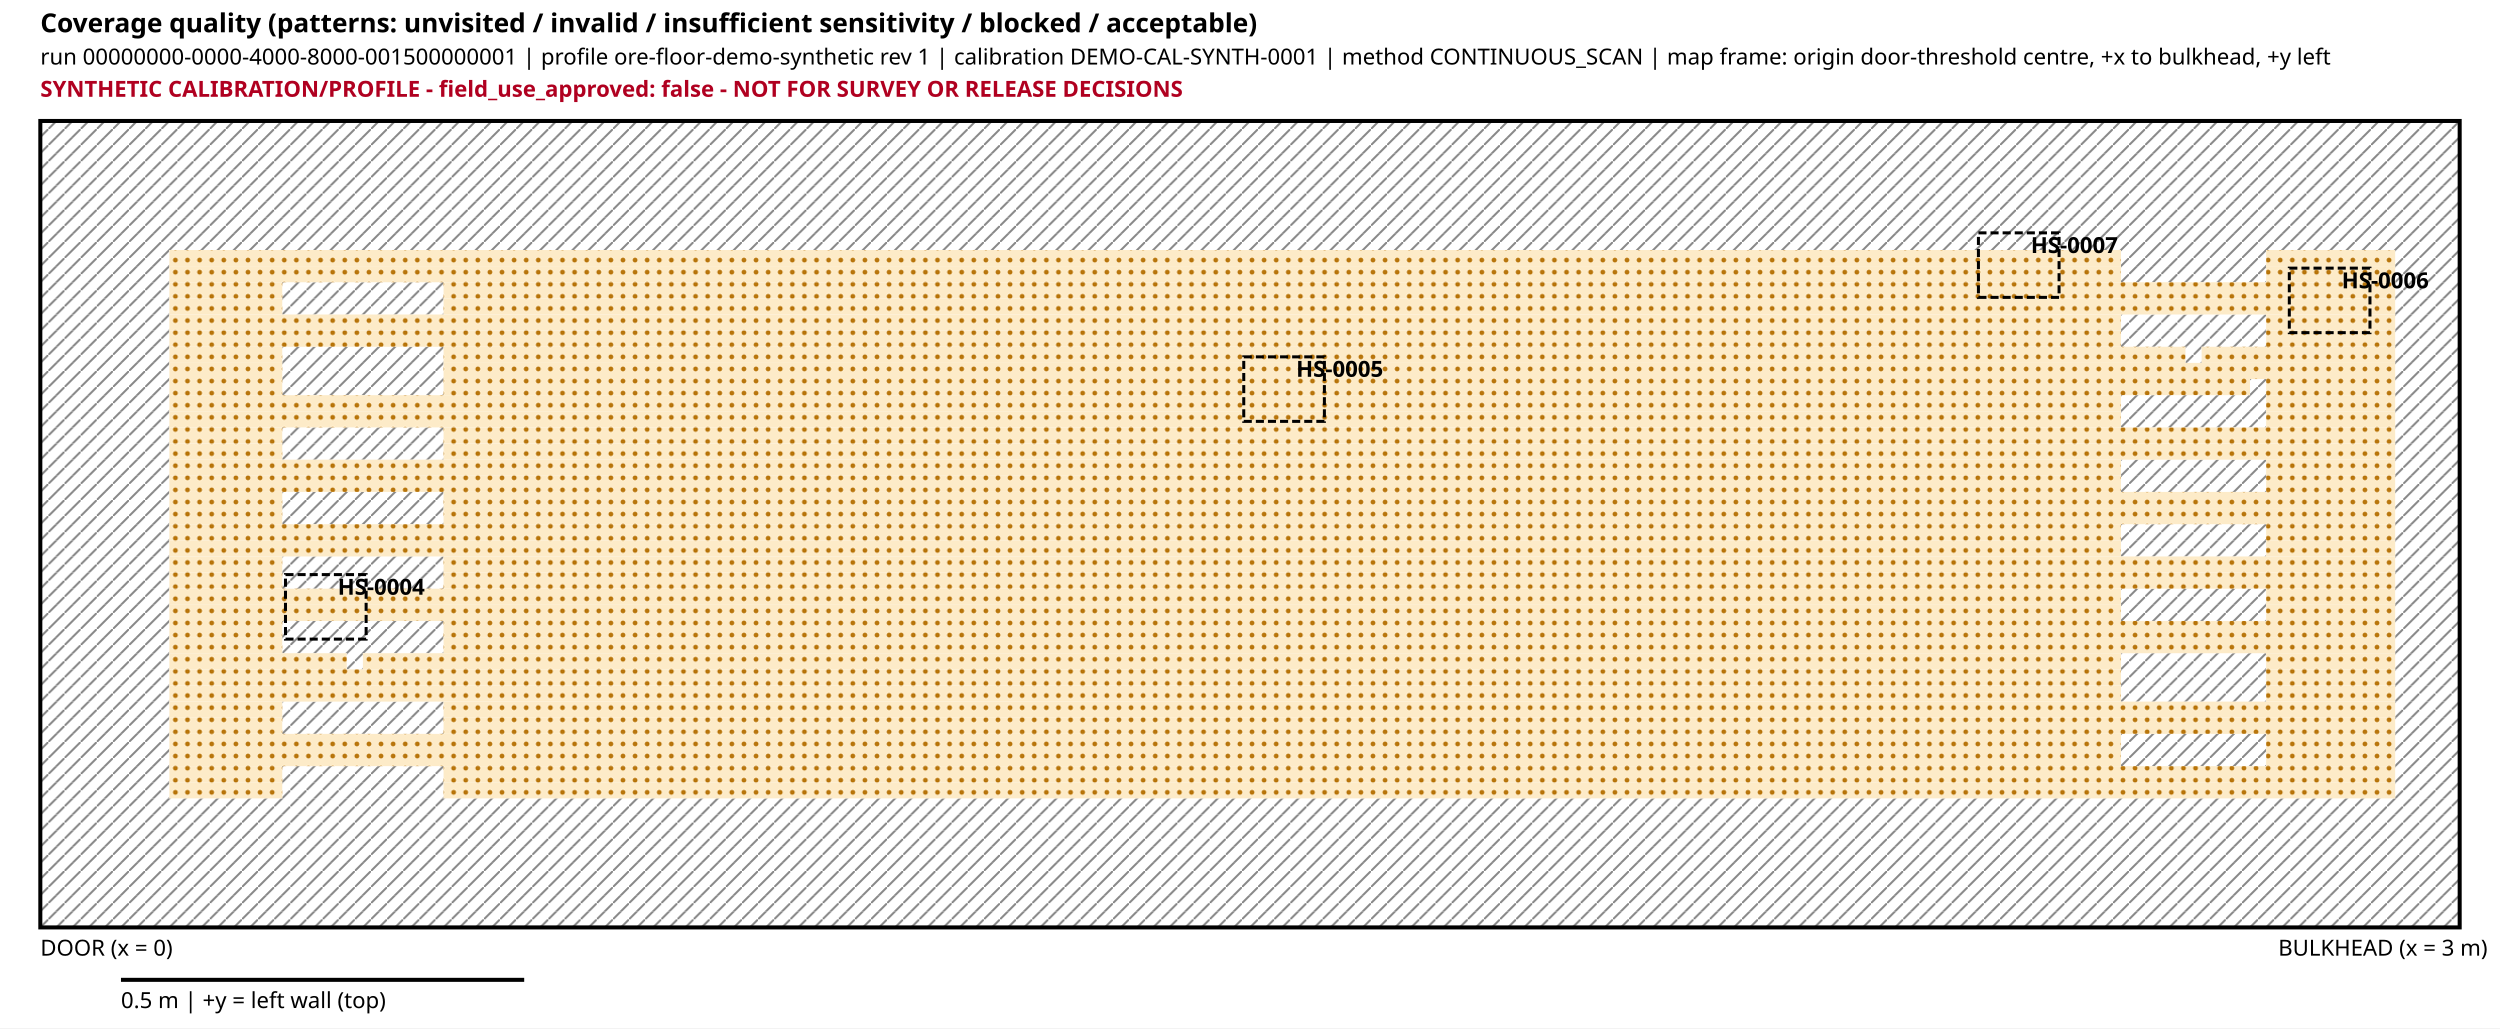
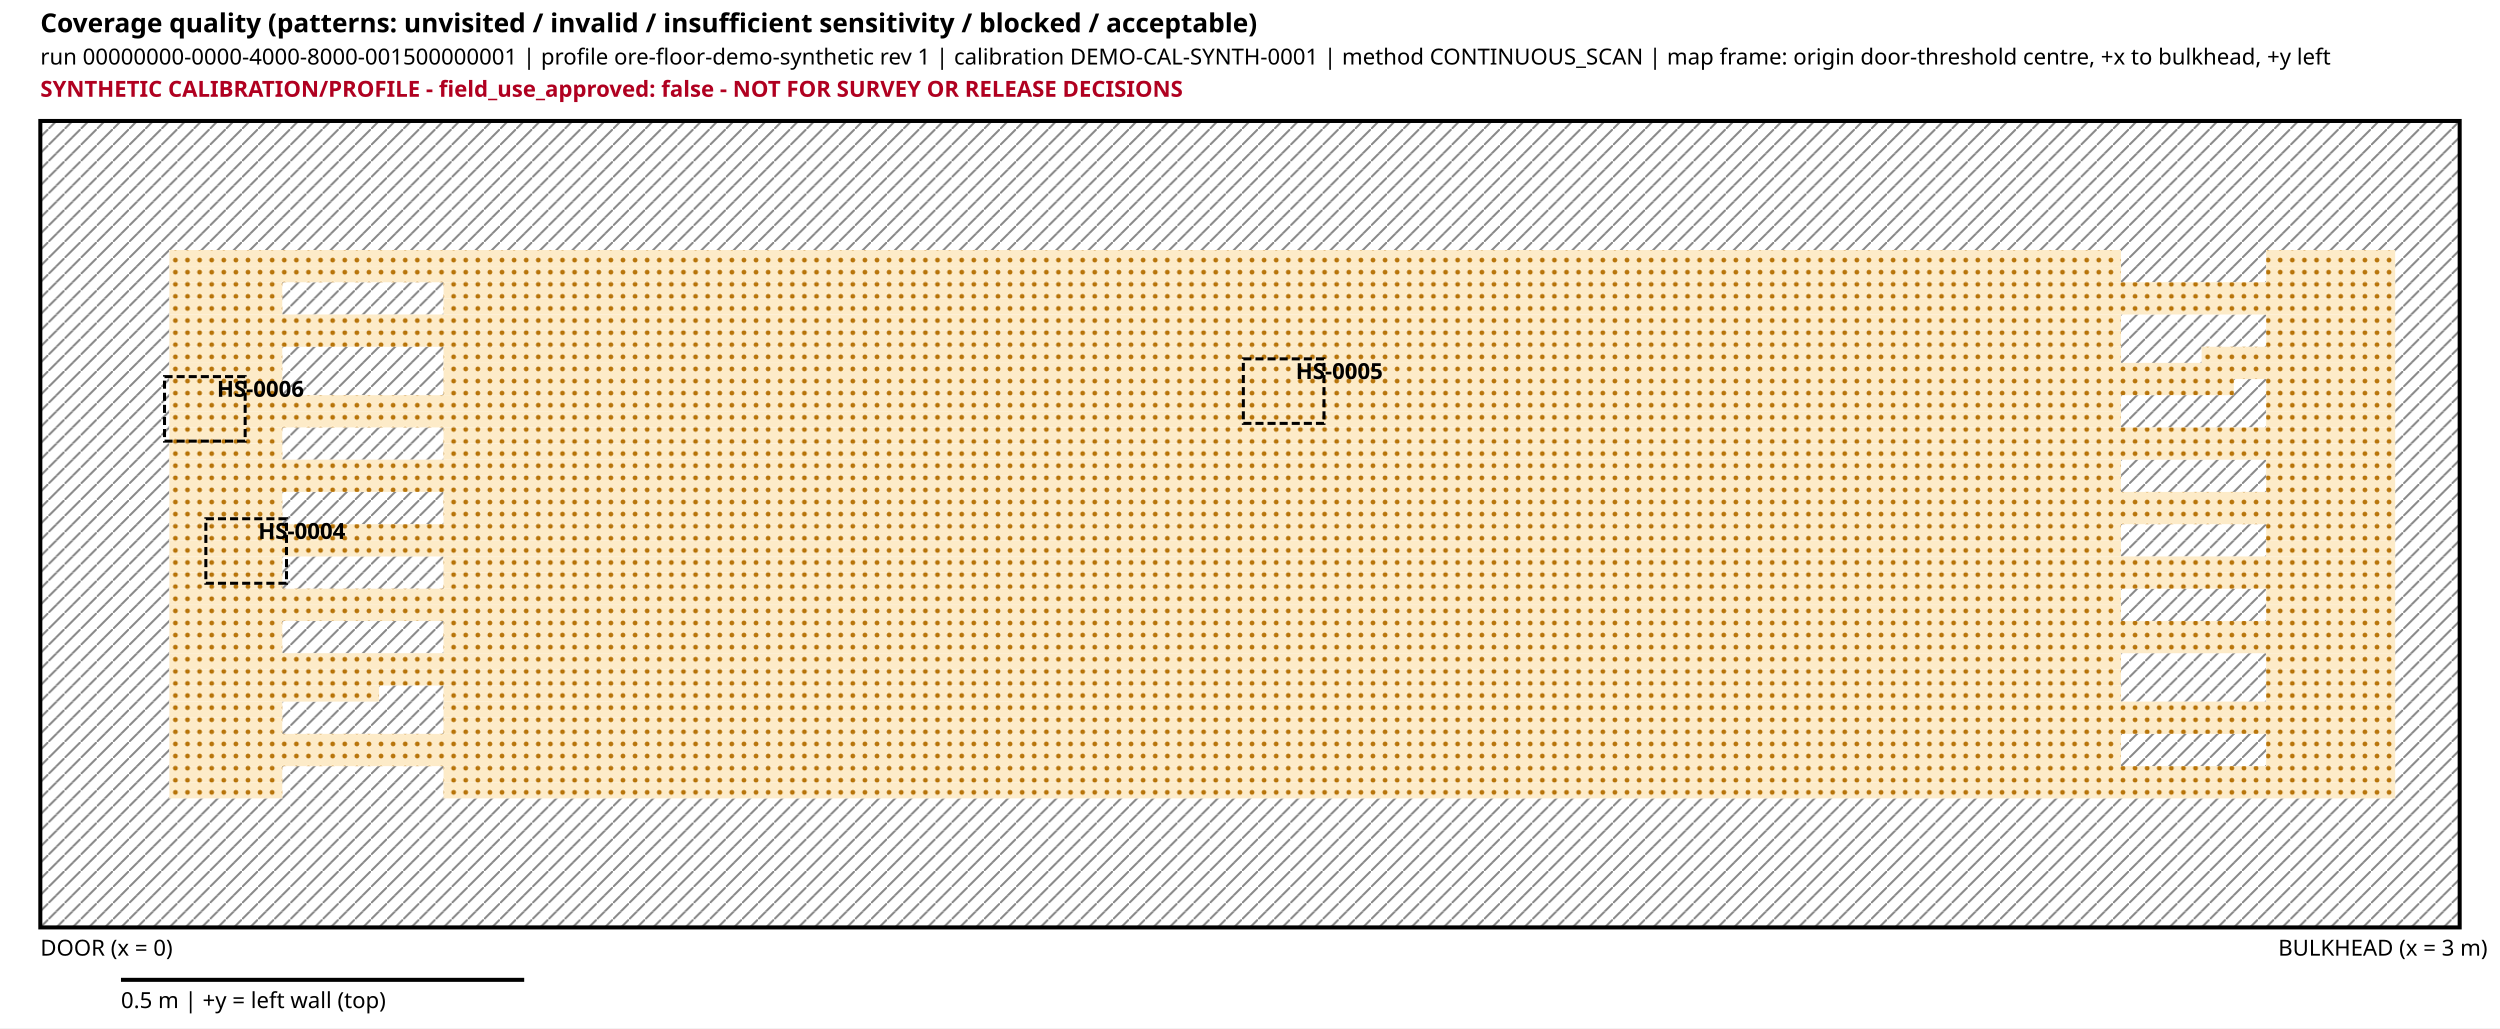
<svg xmlns="http://www.w3.org/2000/svg" width="1240" height="510" viewBox="0 0 1240 510" font-family="sans-serif" font-size="11">
  <defs>
    <pattern id="p-UNVISITED" width="8" height="8" patternUnits="userSpaceOnUse">
      <rect width="8" height="8" fill="#fff" />
      <path d="M0 8L8 0" stroke="#888" stroke-width="1" />
    </pattern>
    <pattern id="p-INVALID_DATA" width="8" height="8" patternUnits="userSpaceOnUse">
      <rect width="8" height="8" fill="#f6d5d5" />
      <path d="M0 0L8 8M0 8L8 0" stroke="#c83c3c" stroke-width="1" />
    </pattern>
    <pattern id="p-INSUFFICIENT_SENSITIVITY" width="6" height="6" patternUnits="userSpaceOnUse">
      <rect width="6" height="6" fill="#fdebc8" />
      <circle cx="3" cy="3" r="1.2" fill="#b9770e" />
    </pattern>
    <pattern id="p-BLOCKED" width="8" height="8" patternUnits="userSpaceOnUse">
      <rect width="8" height="8" fill="#e4dcf0" />
      <path d="M0 4H8" stroke="#785aa0" stroke-width="2" />
    </pattern>
    <pattern id="p-EXCLUDED" width="8" height="8" patternUnits="userSpaceOnUse">
      <rect width="8" height="8" fill="#5a5a5a" />
    </pattern>
    <pattern id="p-ACCEPTABLE" width="8" height="8" patternUnits="userSpaceOnUse">
      <rect width="8" height="8" fill="#2e8b57" />
    </pattern>
  </defs>
  <rect width="1240" height="510" fill="#fff" />
  <text x="20" y="16" font-size="13" font-weight="bold">Coverage quality (patterns: unvisited / invalid / insufficient sensitivity / blocked / acceptable)</text>
  <text x="20" y="32">run 00000000-0000-4000-8000-001500000001 | profile ore-floor-demo-synthetic rev 1 | calibration DEMO-CAL-SYNTH-0001 | method CONTINUOUS_SCAN | map frame: origin door-threshold centre, +x to bulkhead, +y left</text>
  <text x="20" y="48" fill="#b00020" font-weight="bold">SYNTHETIC CALIBRATION/PROFILE - field_use_approved: false - NOT FOR SURVEY OR RELEASE DECISIONS</text>
  <rect x="20.0" y="452.0" width="1200.0" height="8.0" fill="url(#p-UNVISITED)" />
  <rect x="20.0" y="444.0" width="1200.0" height="8.0" fill="url(#p-UNVISITED)" />
  <rect x="20.0" y="436.0" width="1200.0" height="8.0" fill="url(#p-UNVISITED)" />
  <rect x="20.0" y="428.0" width="1200.0" height="8.0" fill="url(#p-UNVISITED)" />
  <rect x="20.0" y="420.0" width="1200.0" height="8.0" fill="url(#p-UNVISITED)" />
  <rect x="20.0" y="412.0" width="1200.0" height="8.0" fill="url(#p-UNVISITED)" />
  <rect x="20.0" y="404.0" width="1200.0" height="8.0" fill="url(#p-UNVISITED)" />
  <rect x="20.0" y="396.0" width="1200.0" height="8.0" fill="url(#p-UNVISITED)" />
  <rect x="20.0" y="388.0" width="64.0" height="8.0" fill="url(#p-UNVISITED)" />
  <rect x="140.0" y="388.0" width="80.0" height="8.0" fill="url(#p-UNVISITED)" />
  <rect x="1188.0" y="388.0" width="32.0" height="8.0" fill="url(#p-UNVISITED)" />
  <rect x="20.0" y="380.0" width="64.0" height="8.0" fill="url(#p-UNVISITED)" />
  <rect x="140.0" y="380.0" width="80.0" height="8.0" fill="url(#p-UNVISITED)" />
  <rect x="1188.0" y="380.0" width="32.0" height="8.0" fill="url(#p-UNVISITED)" />
  <rect x="20.0" y="372.0" width="64.0" height="8.0" fill="url(#p-UNVISITED)" />
  <rect x="1052.0" y="372.0" width="72.0" height="8.0" fill="url(#p-UNVISITED)" />
  <rect x="1188.0" y="372.0" width="32.0" height="8.0" fill="url(#p-UNVISITED)" />
  <rect x="20.0" y="364.0" width="64.0" height="8.0" fill="url(#p-UNVISITED)" />
  <rect x="1052.0" y="364.0" width="72.0" height="8.0" fill="url(#p-UNVISITED)" />
  <rect x="1188.0" y="364.0" width="32.0" height="8.0" fill="url(#p-UNVISITED)" />
  <rect x="20.0" y="356.0" width="64.0" height="8.0" fill="url(#p-UNVISITED)" />
  <rect x="140.0" y="356.0" width="80.0" height="8.0" fill="url(#p-UNVISITED)" />
  <rect x="1188.0" y="356.0" width="32.0" height="8.0" fill="url(#p-UNVISITED)" />
  <rect x="20.0" y="348.0" width="64.0" height="8.0" fill="url(#p-UNVISITED)" />
  <rect x="140.0" y="348.0" width="80.0" height="8.0" fill="url(#p-UNVISITED)" />
  <rect x="1188.0" y="348.0" width="32.0" height="8.0" fill="url(#p-UNVISITED)" />
  <rect x="20.0" y="340.0" width="64.0" height="8.0" fill="url(#p-UNVISITED)" />
+   <rect x="188.0" y="340.0" width="32.0" height="8.0" fill="url(#p-UNVISITED)" />
  <rect x="1052.0" y="340.0" width="72.0" height="8.0" fill="url(#p-UNVISITED)" />
  <rect x="1188.0" y="340.0" width="32.0" height="8.0" fill="url(#p-UNVISITED)" />
  <rect x="20.0" y="332.0" width="64.0" height="8.0" fill="url(#p-UNVISITED)" />
  <rect x="1052.0" y="332.0" width="72.0" height="8.0" fill="url(#p-UNVISITED)" />
  <rect x="1188.0" y="332.0" width="32.0" height="8.0" fill="url(#p-UNVISITED)" />
  <rect x="20.0" y="324.0" width="64.0" height="8.0" fill="url(#p-UNVISITED)" />
-   <rect x="172.0" y="324.0" width="8.0" height="8.0" fill="url(#p-UNVISITED)" />
  <rect x="1052.0" y="324.0" width="72.0" height="8.0" fill="url(#p-UNVISITED)" />
  <rect x="1188.0" y="324.0" width="32.0" height="8.0" fill="url(#p-UNVISITED)" />
  <rect x="20.0" y="316.0" width="64.0" height="8.0" fill="url(#p-UNVISITED)" />
  <rect x="140.0" y="316.0" width="80.0" height="8.0" fill="url(#p-UNVISITED)" />
  <rect x="1188.0" y="316.0" width="32.0" height="8.0" fill="url(#p-UNVISITED)" />
  <rect x="20.0" y="308.0" width="64.0" height="8.0" fill="url(#p-UNVISITED)" />
  <rect x="140.0" y="308.0" width="80.0" height="8.0" fill="url(#p-UNVISITED)" />
  <rect x="1188.0" y="308.0" width="32.0" height="8.0" fill="url(#p-UNVISITED)" />
  <rect x="20.0" y="300.0" width="64.0" height="8.0" fill="url(#p-UNVISITED)" />
  <rect x="1052.0" y="300.0" width="72.0" height="8.0" fill="url(#p-UNVISITED)" />
  <rect x="1188.0" y="300.0" width="32.0" height="8.0" fill="url(#p-UNVISITED)" />
  <rect x="20.0" y="292.0" width="64.0" height="8.0" fill="url(#p-UNVISITED)" />
  <rect x="1052.0" y="292.0" width="72.0" height="8.0" fill="url(#p-UNVISITED)" />
  <rect x="1188.0" y="292.0" width="32.0" height="8.0" fill="url(#p-UNVISITED)" />
  <rect x="20.0" y="284.0" width="64.0" height="8.0" fill="url(#p-UNVISITED)" />
  <rect x="140.0" y="284.0" width="80.0" height="8.0" fill="url(#p-UNVISITED)" />
  <rect x="1188.0" y="284.0" width="32.0" height="8.0" fill="url(#p-UNVISITED)" />
  <rect x="20.0" y="276.0" width="64.0" height="8.0" fill="url(#p-UNVISITED)" />
  <rect x="140.0" y="276.0" width="80.0" height="8.0" fill="url(#p-UNVISITED)" />
  <rect x="1188.0" y="276.0" width="32.0" height="8.0" fill="url(#p-UNVISITED)" />
  <rect x="20.0" y="268.0" width="64.0" height="8.0" fill="url(#p-UNVISITED)" />
  <rect x="1052.0" y="268.0" width="72.0" height="8.0" fill="url(#p-UNVISITED)" />
  <rect x="1188.0" y="268.0" width="32.0" height="8.0" fill="url(#p-UNVISITED)" />
  <rect x="20.0" y="260.0" width="64.0" height="8.0" fill="url(#p-UNVISITED)" />
  <rect x="1052.0" y="260.0" width="72.0" height="8.0" fill="url(#p-UNVISITED)" />
  <rect x="1188.0" y="260.0" width="32.0" height="8.0" fill="url(#p-UNVISITED)" />
  <rect x="20.0" y="252.0" width="64.0" height="8.0" fill="url(#p-UNVISITED)" />
  <rect x="140.0" y="252.0" width="80.0" height="8.0" fill="url(#p-UNVISITED)" />
  <rect x="1188.0" y="252.0" width="32.0" height="8.0" fill="url(#p-UNVISITED)" />
  <rect x="20.0" y="244.0" width="64.0" height="8.0" fill="url(#p-UNVISITED)" />
  <rect x="140.0" y="244.0" width="80.0" height="8.0" fill="url(#p-UNVISITED)" />
  <rect x="1188.0" y="244.0" width="32.0" height="8.0" fill="url(#p-UNVISITED)" />
  <rect x="20.0" y="236.0" width="64.0" height="8.0" fill="url(#p-UNVISITED)" />
  <rect x="1052.0" y="236.0" width="72.0" height="8.0" fill="url(#p-UNVISITED)" />
  <rect x="1188.0" y="236.0" width="32.0" height="8.0" fill="url(#p-UNVISITED)" />
  <rect x="20.0" y="228.0" width="64.0" height="8.0" fill="url(#p-UNVISITED)" />
  <rect x="1052.0" y="228.0" width="72.0" height="8.0" fill="url(#p-UNVISITED)" />
  <rect x="1188.0" y="228.0" width="32.0" height="8.0" fill="url(#p-UNVISITED)" />
  <rect x="20.0" y="220.0" width="64.0" height="8.0" fill="url(#p-UNVISITED)" />
  <rect x="140.0" y="220.0" width="80.0" height="8.0" fill="url(#p-UNVISITED)" />
  <rect x="1188.0" y="220.0" width="32.0" height="8.0" fill="url(#p-UNVISITED)" />
  <rect x="20.0" y="212.0" width="64.0" height="8.0" fill="url(#p-UNVISITED)" />
  <rect x="140.0" y="212.0" width="80.0" height="8.0" fill="url(#p-UNVISITED)" />
  <rect x="1188.0" y="212.0" width="32.0" height="8.0" fill="url(#p-UNVISITED)" />
  <rect x="20.0" y="204.0" width="64.0" height="8.0" fill="url(#p-UNVISITED)" />
  <rect x="1052.0" y="204.0" width="72.0" height="8.0" fill="url(#p-UNVISITED)" />
  <rect x="1188.0" y="204.0" width="32.0" height="8.0" fill="url(#p-UNVISITED)" />
  <rect x="20.0" y="196.0" width="64.0" height="8.0" fill="url(#p-UNVISITED)" />
  <rect x="1052.0" y="196.0" width="72.0" height="8.0" fill="url(#p-UNVISITED)" />
  <rect x="1188.0" y="196.0" width="32.0" height="8.0" fill="url(#p-UNVISITED)" />
  <rect x="20.0" y="188.0" width="64.0" height="8.0" fill="url(#p-UNVISITED)" />
  <rect x="140.0" y="188.0" width="80.0" height="8.0" fill="url(#p-UNVISITED)" />
-   <rect x="1116.0" y="188.0" width="8.0" height="8.0" fill="url(#p-UNVISITED)" />
+   <rect x="1108.0" y="188.0" width="16.0" height="8.0" fill="url(#p-UNVISITED)" />
  <rect x="1188.0" y="188.0" width="32.0" height="8.0" fill="url(#p-UNVISITED)" />
  <rect x="20.0" y="180.0" width="64.0" height="8.0" fill="url(#p-UNVISITED)" />
  <rect x="140.0" y="180.0" width="80.0" height="8.0" fill="url(#p-UNVISITED)" />
  <rect x="1188.0" y="180.0" width="32.0" height="8.0" fill="url(#p-UNVISITED)" />
  <rect x="20.0" y="172.0" width="64.0" height="8.0" fill="url(#p-UNVISITED)" />
  <rect x="140.0" y="172.0" width="80.0" height="8.0" fill="url(#p-UNVISITED)" />
-   <rect x="1084.0" y="172.0" width="8.0" height="8.0" fill="url(#p-UNVISITED)" />
+   <rect x="1052.0" y="172.0" width="40.0" height="8.0" fill="url(#p-UNVISITED)" />
  <rect x="1188.0" y="172.0" width="32.0" height="8.0" fill="url(#p-UNVISITED)" />
  <rect x="20.0" y="164.0" width="64.0" height="8.0" fill="url(#p-UNVISITED)" />
  <rect x="1052.0" y="164.0" width="72.0" height="8.0" fill="url(#p-UNVISITED)" />
  <rect x="1188.0" y="164.0" width="32.0" height="8.0" fill="url(#p-UNVISITED)" />
  <rect x="20.0" y="156.0" width="64.0" height="8.0" fill="url(#p-UNVISITED)" />
  <rect x="1052.0" y="156.0" width="72.0" height="8.0" fill="url(#p-UNVISITED)" />
  <rect x="1188.0" y="156.0" width="32.0" height="8.0" fill="url(#p-UNVISITED)" />
  <rect x="20.0" y="148.0" width="64.0" height="8.0" fill="url(#p-UNVISITED)" />
  <rect x="140.0" y="148.0" width="80.0" height="8.0" fill="url(#p-UNVISITED)" />
  <rect x="1188.0" y="148.0" width="32.0" height="8.0" fill="url(#p-UNVISITED)" />
  <rect x="20.0" y="140.0" width="64.0" height="8.0" fill="url(#p-UNVISITED)" />
  <rect x="140.0" y="140.0" width="80.0" height="8.0" fill="url(#p-UNVISITED)" />
  <rect x="1188.0" y="140.0" width="32.0" height="8.0" fill="url(#p-UNVISITED)" />
  <rect x="20.0" y="132.0" width="64.0" height="8.0" fill="url(#p-UNVISITED)" />
  <rect x="1052.0" y="132.0" width="72.0" height="8.0" fill="url(#p-UNVISITED)" />
  <rect x="1188.0" y="132.0" width="32.0" height="8.0" fill="url(#p-UNVISITED)" />
  <rect x="20.0" y="124.0" width="64.0" height="8.0" fill="url(#p-UNVISITED)" />
  <rect x="1052.0" y="124.0" width="72.0" height="8.0" fill="url(#p-UNVISITED)" />
  <rect x="1188.0" y="124.0" width="32.0" height="8.0" fill="url(#p-UNVISITED)" />
  <rect x="20.0" y="116.0" width="1200.0" height="8.0" fill="url(#p-UNVISITED)" />
  <rect x="20.0" y="108.0" width="1200.0" height="8.0" fill="url(#p-UNVISITED)" />
  <rect x="20.0" y="100.0" width="1200.0" height="8.0" fill="url(#p-UNVISITED)" />
  <rect x="20.0" y="92.0" width="1200.0" height="8.0" fill="url(#p-UNVISITED)" />
  <rect x="20.0" y="84.0" width="1200.0" height="8.0" fill="url(#p-UNVISITED)" />
  <rect x="20.0" y="76.0" width="1200.0" height="8.0" fill="url(#p-UNVISITED)" />
  <rect x="20.0" y="68.0" width="1200.0" height="8.0" fill="url(#p-UNVISITED)" />
  <rect x="20.0" y="60.0" width="1200.0" height="8.0" fill="url(#p-UNVISITED)" />
  <rect x="84.0" y="388.0" width="56.0" height="8.0" fill="url(#p-INSUFFICIENT_SENSITIVITY)" />
  <rect x="220.0" y="388.0" width="968.0" height="8.0" fill="url(#p-INSUFFICIENT_SENSITIVITY)" />
  <rect x="84.0" y="380.0" width="56.0" height="8.0" fill="url(#p-INSUFFICIENT_SENSITIVITY)" />
  <rect x="220.0" y="380.0" width="968.0" height="8.0" fill="url(#p-INSUFFICIENT_SENSITIVITY)" />
  <rect x="84.0" y="372.0" width="968.0" height="8.0" fill="url(#p-INSUFFICIENT_SENSITIVITY)" />
  <rect x="1124.0" y="372.0" width="64.0" height="8.0" fill="url(#p-INSUFFICIENT_SENSITIVITY)" />
  <rect x="84.0" y="364.0" width="968.0" height="8.0" fill="url(#p-INSUFFICIENT_SENSITIVITY)" />
  <rect x="1124.0" y="364.0" width="64.0" height="8.0" fill="url(#p-INSUFFICIENT_SENSITIVITY)" />
  <rect x="84.0" y="356.0" width="56.0" height="8.0" fill="url(#p-INSUFFICIENT_SENSITIVITY)" />
  <rect x="220.0" y="356.0" width="968.0" height="8.0" fill="url(#p-INSUFFICIENT_SENSITIVITY)" />
  <rect x="84.0" y="348.0" width="56.0" height="8.0" fill="url(#p-INSUFFICIENT_SENSITIVITY)" />
  <rect x="220.0" y="348.0" width="968.0" height="8.0" fill="url(#p-INSUFFICIENT_SENSITIVITY)" />
-   <rect x="84.0" y="340.0" width="968.0" height="8.0" fill="url(#p-INSUFFICIENT_SENSITIVITY)" />
+   <rect x="84.0" y="340.0" width="104.0" height="8.0" fill="url(#p-INSUFFICIENT_SENSITIVITY)" />
+   <rect x="220.0" y="340.0" width="832.0" height="8.0" fill="url(#p-INSUFFICIENT_SENSITIVITY)" />
  <rect x="1124.0" y="340.0" width="64.0" height="8.0" fill="url(#p-INSUFFICIENT_SENSITIVITY)" />
  <rect x="84.0" y="332.0" width="968.0" height="8.0" fill="url(#p-INSUFFICIENT_SENSITIVITY)" />
  <rect x="1124.0" y="332.0" width="64.0" height="8.0" fill="url(#p-INSUFFICIENT_SENSITIVITY)" />
-   <rect x="84.0" y="324.0" width="88.0" height="8.0" fill="url(#p-INSUFFICIENT_SENSITIVITY)" />
-   <rect x="180.0" y="324.0" width="872.0" height="8.0" fill="url(#p-INSUFFICIENT_SENSITIVITY)" />
+   <rect x="84.0" y="324.0" width="968.0" height="8.0" fill="url(#p-INSUFFICIENT_SENSITIVITY)" />
  <rect x="1124.0" y="324.0" width="64.0" height="8.0" fill="url(#p-INSUFFICIENT_SENSITIVITY)" />
  <rect x="84.0" y="316.0" width="56.0" height="8.0" fill="url(#p-INSUFFICIENT_SENSITIVITY)" />
  <rect x="220.0" y="316.0" width="968.0" height="8.0" fill="url(#p-INSUFFICIENT_SENSITIVITY)" />
  <rect x="84.0" y="308.0" width="56.0" height="8.0" fill="url(#p-INSUFFICIENT_SENSITIVITY)" />
  <rect x="220.0" y="308.0" width="968.0" height="8.0" fill="url(#p-INSUFFICIENT_SENSITIVITY)" />
  <rect x="84.0" y="300.0" width="968.0" height="8.0" fill="url(#p-INSUFFICIENT_SENSITIVITY)" />
  <rect x="1124.0" y="300.0" width="64.0" height="8.0" fill="url(#p-INSUFFICIENT_SENSITIVITY)" />
  <rect x="84.0" y="292.0" width="968.0" height="8.0" fill="url(#p-INSUFFICIENT_SENSITIVITY)" />
  <rect x="1124.0" y="292.0" width="64.0" height="8.0" fill="url(#p-INSUFFICIENT_SENSITIVITY)" />
  <rect x="84.0" y="284.0" width="56.0" height="8.0" fill="url(#p-INSUFFICIENT_SENSITIVITY)" />
  <rect x="220.0" y="284.0" width="968.0" height="8.0" fill="url(#p-INSUFFICIENT_SENSITIVITY)" />
  <rect x="84.0" y="276.0" width="56.0" height="8.0" fill="url(#p-INSUFFICIENT_SENSITIVITY)" />
  <rect x="220.0" y="276.0" width="968.0" height="8.0" fill="url(#p-INSUFFICIENT_SENSITIVITY)" />
  <rect x="84.0" y="268.0" width="968.0" height="8.0" fill="url(#p-INSUFFICIENT_SENSITIVITY)" />
  <rect x="1124.0" y="268.0" width="64.0" height="8.0" fill="url(#p-INSUFFICIENT_SENSITIVITY)" />
  <rect x="84.0" y="260.0" width="968.0" height="8.0" fill="url(#p-INSUFFICIENT_SENSITIVITY)" />
  <rect x="1124.0" y="260.0" width="64.0" height="8.0" fill="url(#p-INSUFFICIENT_SENSITIVITY)" />
  <rect x="84.0" y="252.0" width="56.0" height="8.0" fill="url(#p-INSUFFICIENT_SENSITIVITY)" />
  <rect x="220.0" y="252.0" width="968.0" height="8.0" fill="url(#p-INSUFFICIENT_SENSITIVITY)" />
  <rect x="84.0" y="244.0" width="56.0" height="8.0" fill="url(#p-INSUFFICIENT_SENSITIVITY)" />
  <rect x="220.0" y="244.0" width="968.0" height="8.0" fill="url(#p-INSUFFICIENT_SENSITIVITY)" />
  <rect x="84.0" y="236.0" width="968.0" height="8.0" fill="url(#p-INSUFFICIENT_SENSITIVITY)" />
  <rect x="1124.0" y="236.0" width="64.0" height="8.0" fill="url(#p-INSUFFICIENT_SENSITIVITY)" />
  <rect x="84.0" y="228.0" width="968.0" height="8.0" fill="url(#p-INSUFFICIENT_SENSITIVITY)" />
  <rect x="1124.0" y="228.0" width="64.0" height="8.0" fill="url(#p-INSUFFICIENT_SENSITIVITY)" />
  <rect x="84.0" y="220.0" width="56.0" height="8.0" fill="url(#p-INSUFFICIENT_SENSITIVITY)" />
  <rect x="220.0" y="220.0" width="968.0" height="8.0" fill="url(#p-INSUFFICIENT_SENSITIVITY)" />
  <rect x="84.0" y="212.0" width="56.0" height="8.0" fill="url(#p-INSUFFICIENT_SENSITIVITY)" />
  <rect x="220.0" y="212.0" width="968.0" height="8.0" fill="url(#p-INSUFFICIENT_SENSITIVITY)" />
  <rect x="84.0" y="204.0" width="968.0" height="8.0" fill="url(#p-INSUFFICIENT_SENSITIVITY)" />
  <rect x="1124.0" y="204.0" width="64.0" height="8.0" fill="url(#p-INSUFFICIENT_SENSITIVITY)" />
  <rect x="84.0" y="196.0" width="968.0" height="8.0" fill="url(#p-INSUFFICIENT_SENSITIVITY)" />
  <rect x="1124.0" y="196.0" width="64.0" height="8.0" fill="url(#p-INSUFFICIENT_SENSITIVITY)" />
  <rect x="84.0" y="188.0" width="56.0" height="8.0" fill="url(#p-INSUFFICIENT_SENSITIVITY)" />
-   <rect x="220.0" y="188.0" width="896.0" height="8.0" fill="url(#p-INSUFFICIENT_SENSITIVITY)" />
+   <rect x="220.0" y="188.0" width="888.0" height="8.0" fill="url(#p-INSUFFICIENT_SENSITIVITY)" />
  <rect x="1124.0" y="188.0" width="64.0" height="8.0" fill="url(#p-INSUFFICIENT_SENSITIVITY)" />
  <rect x="84.0" y="180.0" width="56.0" height="8.0" fill="url(#p-INSUFFICIENT_SENSITIVITY)" />
  <rect x="220.0" y="180.0" width="968.0" height="8.0" fill="url(#p-INSUFFICIENT_SENSITIVITY)" />
  <rect x="84.0" y="172.0" width="56.0" height="8.0" fill="url(#p-INSUFFICIENT_SENSITIVITY)" />
-   <rect x="220.0" y="172.0" width="864.0" height="8.0" fill="url(#p-INSUFFICIENT_SENSITIVITY)" />
+   <rect x="220.0" y="172.0" width="832.0" height="8.0" fill="url(#p-INSUFFICIENT_SENSITIVITY)" />
  <rect x="1092.0" y="172.0" width="96.0" height="8.0" fill="url(#p-INSUFFICIENT_SENSITIVITY)" />
  <rect x="84.0" y="164.0" width="968.0" height="8.0" fill="url(#p-INSUFFICIENT_SENSITIVITY)" />
  <rect x="1124.0" y="164.0" width="64.0" height="8.0" fill="url(#p-INSUFFICIENT_SENSITIVITY)" />
  <rect x="84.0" y="156.0" width="968.0" height="8.0" fill="url(#p-INSUFFICIENT_SENSITIVITY)" />
  <rect x="1124.0" y="156.0" width="64.0" height="8.0" fill="url(#p-INSUFFICIENT_SENSITIVITY)" />
  <rect x="84.0" y="148.0" width="56.0" height="8.0" fill="url(#p-INSUFFICIENT_SENSITIVITY)" />
  <rect x="220.0" y="148.0" width="968.0" height="8.0" fill="url(#p-INSUFFICIENT_SENSITIVITY)" />
  <rect x="84.0" y="140.0" width="56.0" height="8.0" fill="url(#p-INSUFFICIENT_SENSITIVITY)" />
  <rect x="220.0" y="140.0" width="968.0" height="8.0" fill="url(#p-INSUFFICIENT_SENSITIVITY)" />
  <rect x="84.0" y="132.0" width="968.0" height="8.0" fill="url(#p-INSUFFICIENT_SENSITIVITY)" />
  <rect x="1124.0" y="132.0" width="64.0" height="8.0" fill="url(#p-INSUFFICIENT_SENSITIVITY)" />
  <rect x="84.0" y="124.0" width="968.0" height="8.0" fill="url(#p-INSUFFICIENT_SENSITIVITY)" />
  <rect x="1124.0" y="124.0" width="64.0" height="8.0" fill="url(#p-INSUFFICIENT_SENSITIVITY)" />
  <rect x="20.0" y="60.0" width="1200.0" height="400.0" fill="none" stroke="#000" stroke-width="2" />
  <text x="20.0" y="474.0">DOOR (x = 0)</text>
  <text x="1130.0" y="474.0">BULKHEAD (x = 3 m)</text>
  <line x1="60.0" y1="486.0" x2="260.0" y2="486.0" stroke="#000" stroke-width="2" />
  <text x="60.0" y="500.0">0.5 m | +y = left wall (top)</text>
-   <polygon points="181.6,285.0 141.6,285.0 141.6,317.0 181.6,317.0" fill="none" stroke="#000" stroke-width="1.5" stroke-dasharray="4 2" />
-   <text x="167.5" y="295.0" font-weight="bold">HS-0004</text>
-   <polygon points="656.9,177.0 616.9,177.0 616.9,209.0 656.9,209.0" fill="none" stroke="#000" stroke-width="1.5" stroke-dasharray="4 2" />
-   <text x="642.9" y="186.9" font-weight="bold">HS-0005</text>
-   <polygon points="1135.5,165.0 1175.5,165.0 1175.5,133.0 1135.5,133.0" fill="none" stroke="#000" stroke-width="1.5" stroke-dasharray="4 2" />
-   <text x="1161.5" y="143.0" font-weight="bold">HS-0006</text>
-   <polygon points="1021.3,115.5 981.3,115.5 981.3,147.5 1021.3,147.5" fill="none" stroke="#000" stroke-width="1.5" stroke-dasharray="4 2" />
-   <text x="1007.3" y="125.5" font-weight="bold">HS-0007</text>
+   <polygon points="142.1,257.3 102.1,257.3 102.1,289.3 142.1,289.3" fill="none" stroke="#000" stroke-width="1.5" stroke-dasharray="4 2" />
+   <text x="128.1" y="267.3" font-weight="bold">HS-0004</text>
+   <polygon points="656.7,178.0 616.7,178.0 616.7,210.0 656.7,210.0" fill="none" stroke="#000" stroke-width="1.5" stroke-dasharray="4 2" />
+   <text x="642.7" y="188.0" font-weight="bold">HS-0005</text>
+   <polygon points="121.6,186.8 81.6,186.8 81.6,218.8 121.6,218.8" fill="none" stroke="#000" stroke-width="1.5" stroke-dasharray="4 2" />
+   <text x="107.6" y="196.8" font-weight="bold">HS-0006</text>
</svg>
